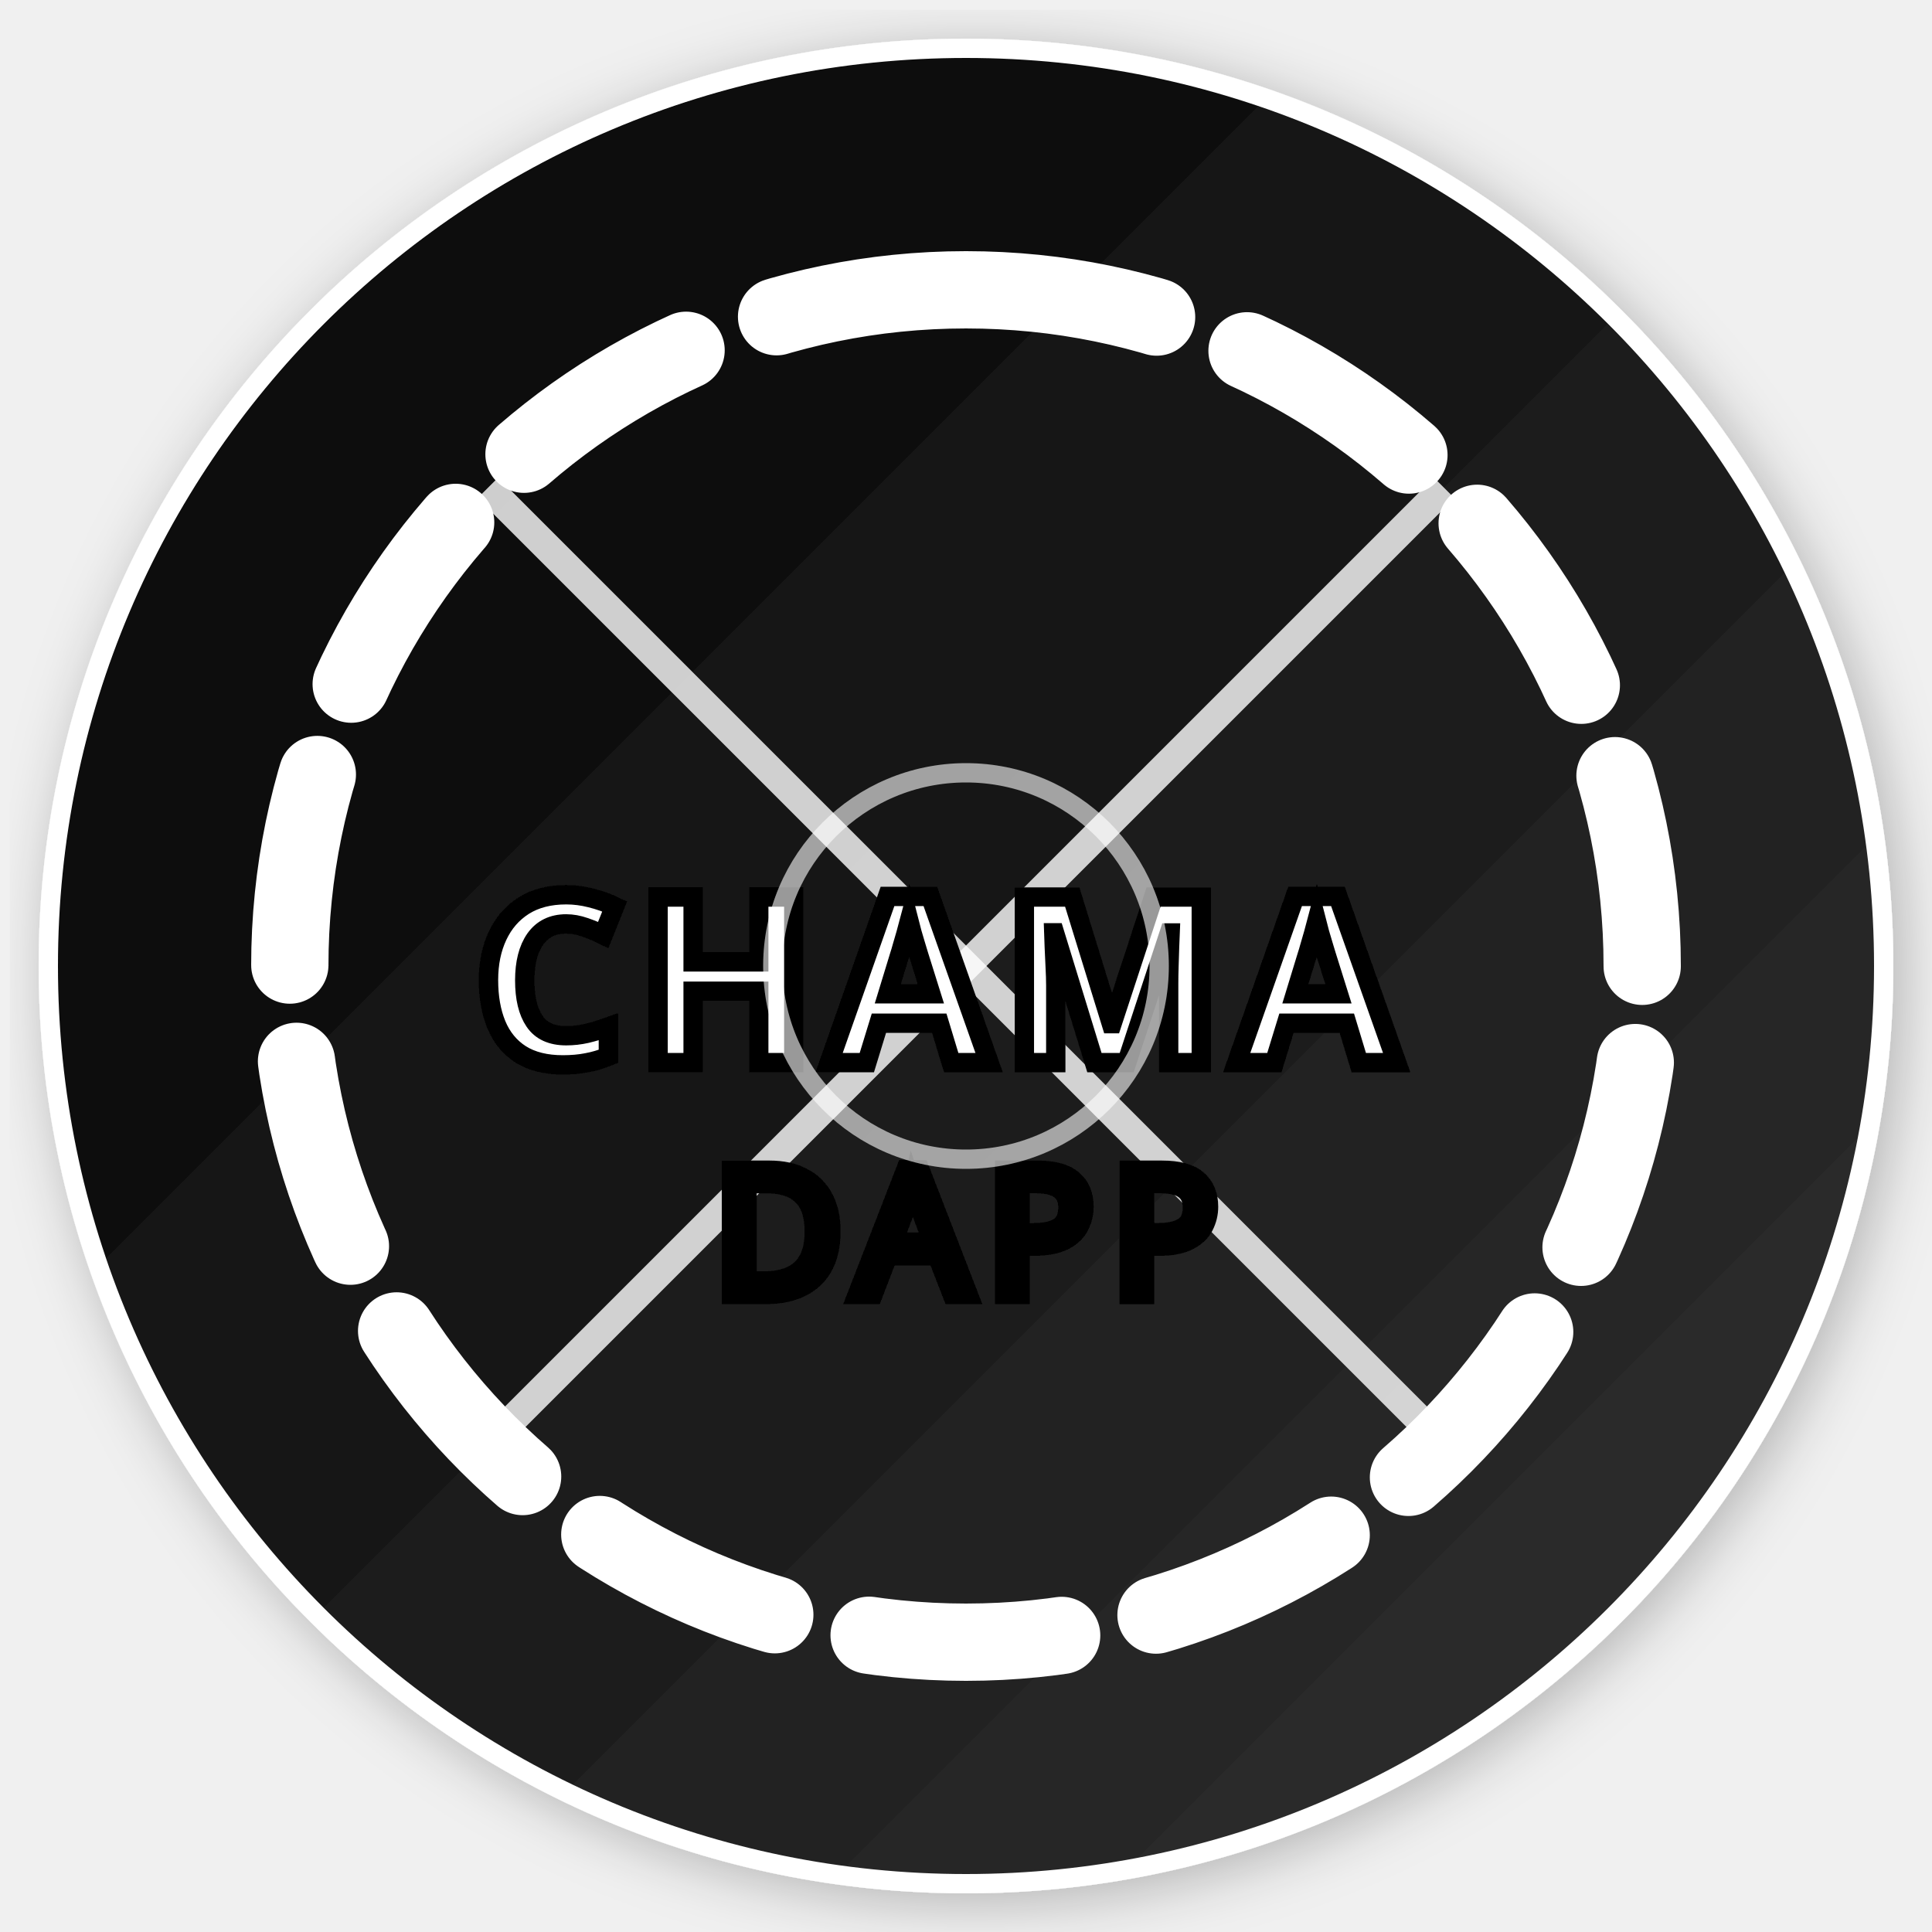
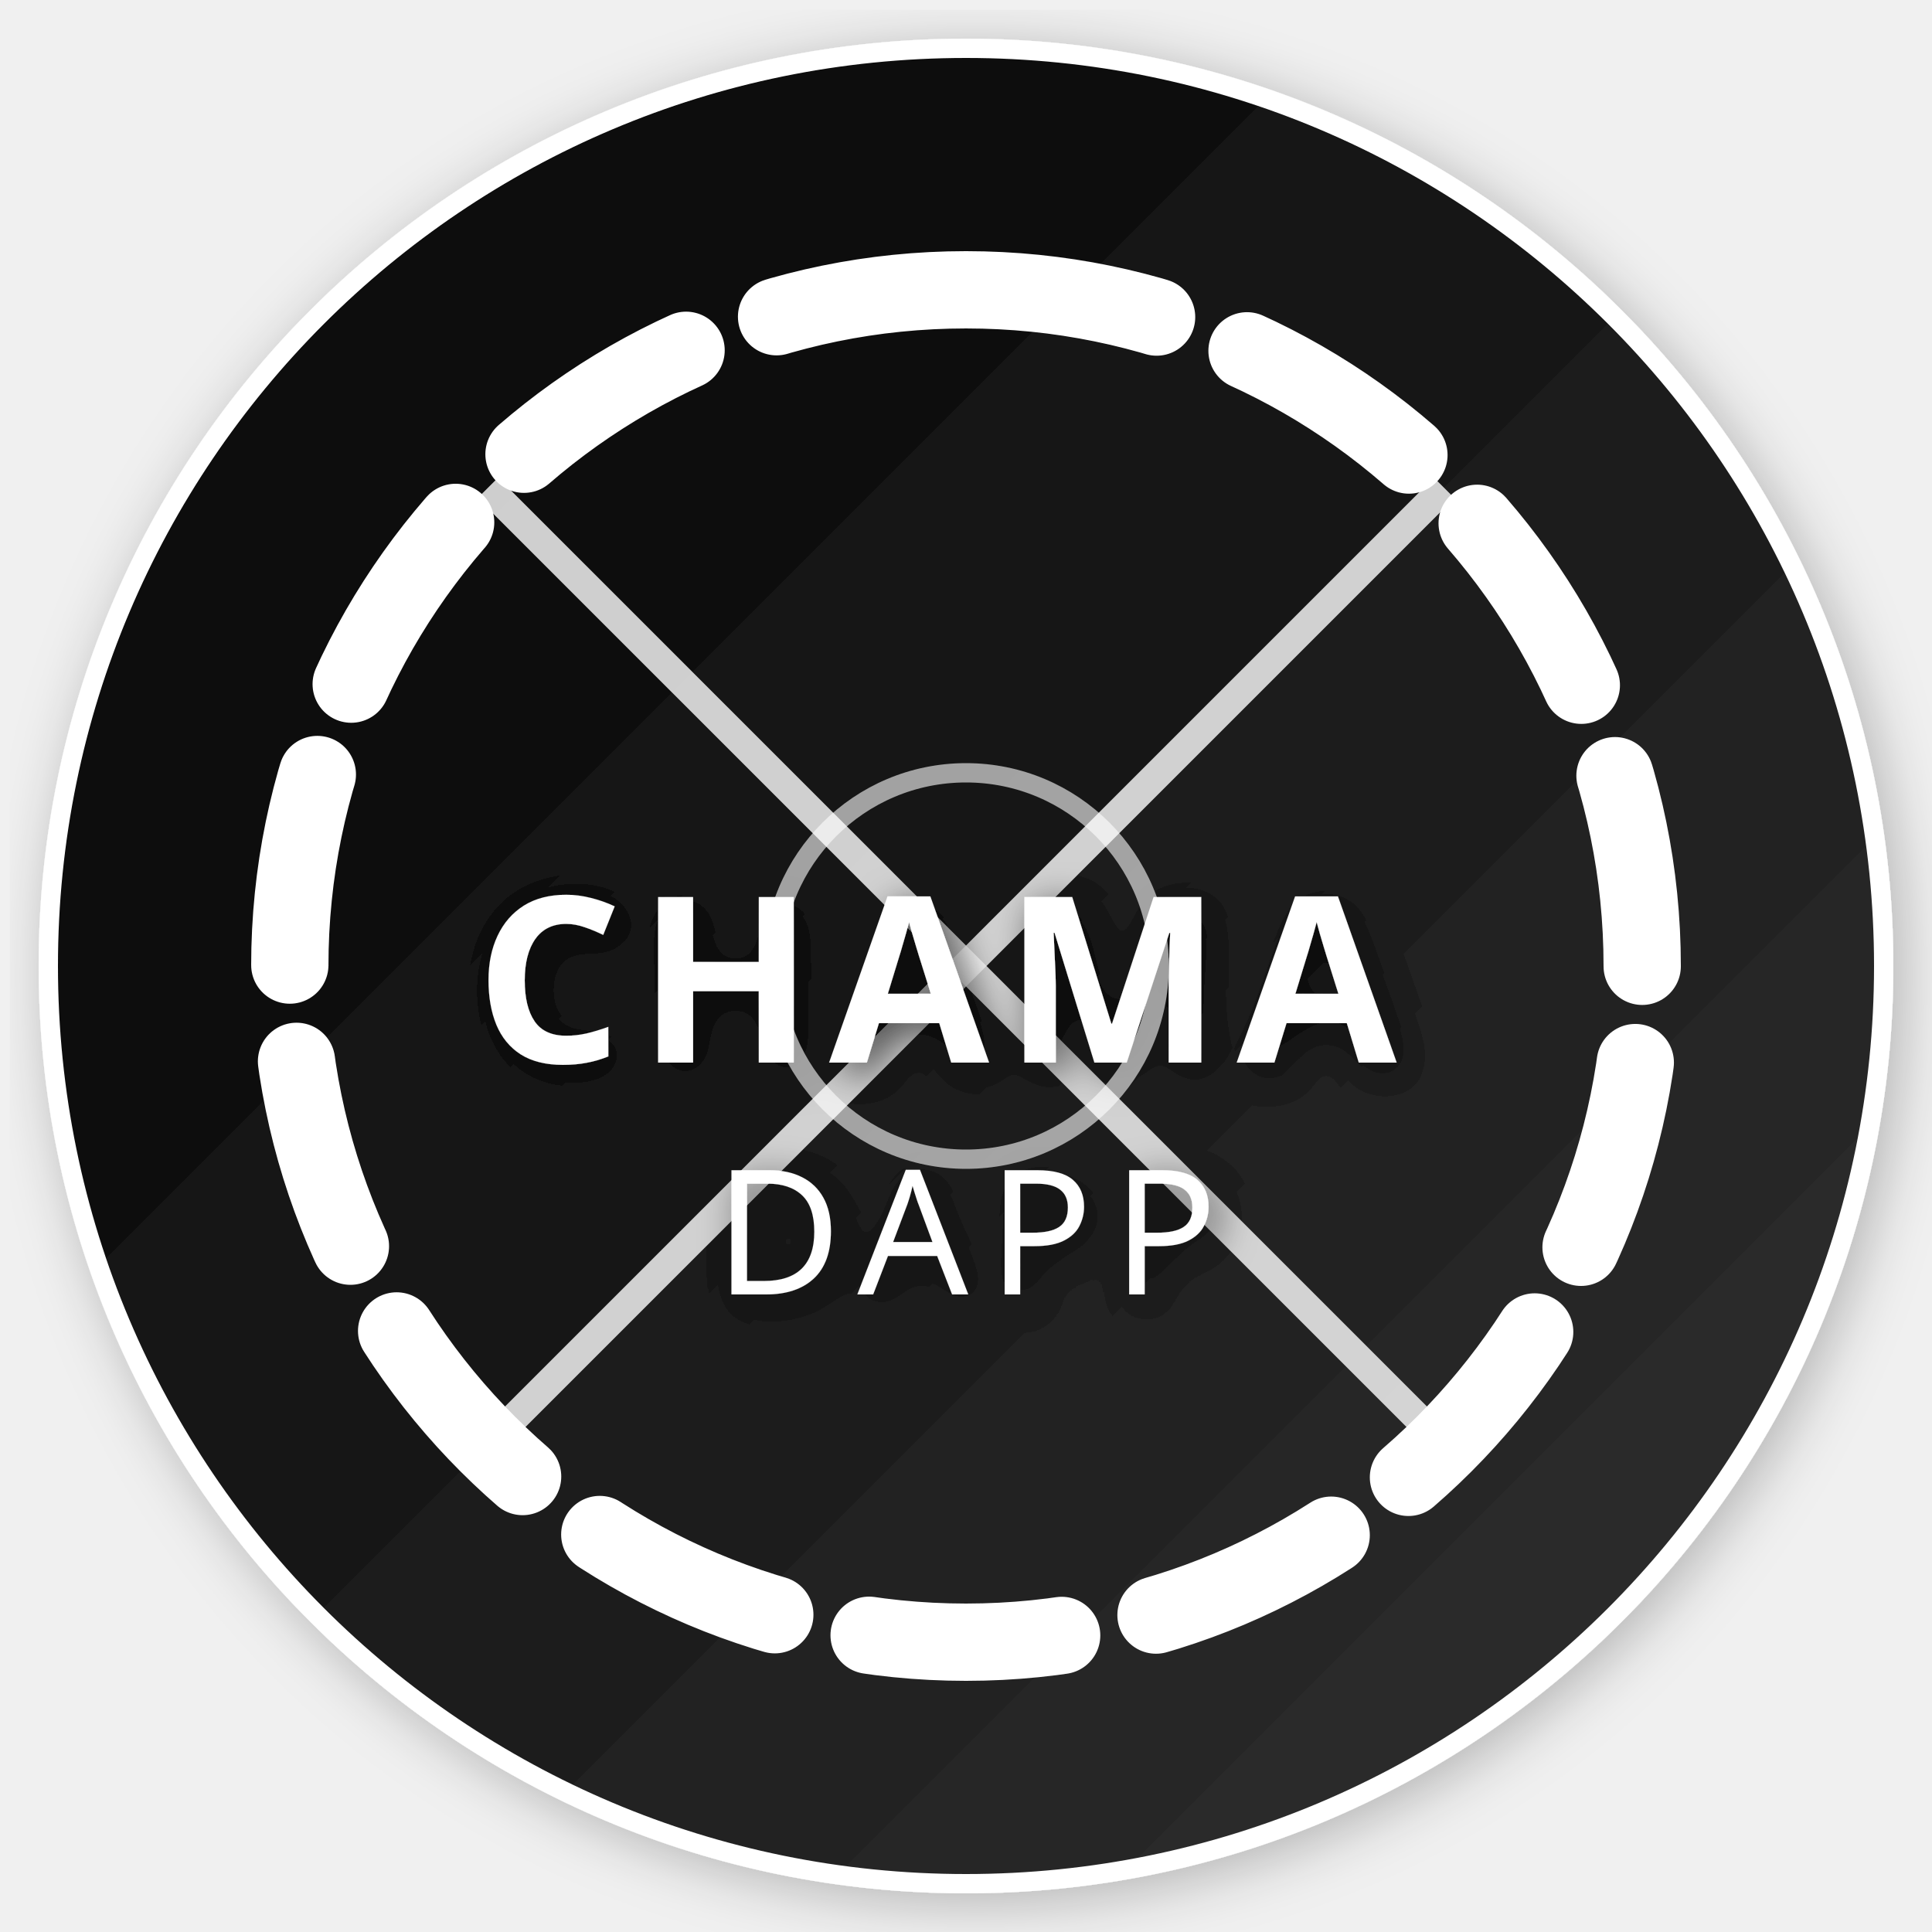
<svg xmlns="http://www.w3.org/2000/svg" width="200" height="200" viewBox="0 0 200 200" filter="url(#shadow)">
  <defs>
    <filter id="shadow">
      <feDropShadow dx="1" dy="1" stdDeviation="3" flood-color="rgba(0,0,0,0.25)" />
    </filter>
    <linearGradient id="gradient" x1="0%" y1="0%" x2="100%" y2="100%">
      <stop offset="0%" style="stop-color:#000000" />
      <stop offset="100%" style="stop-color:#333333" />
    </linearGradient>
+     <filter id="textShadow" x="-20%" y="-20%" width="140%" height="140%">
+       <feDropShadow dx="1" dy="1" stdDeviation="2" flood-color="rgba(0,0,0,0.7)" />
+     </filter>
  </defs>
  <circle cx="100" cy="100" r="95" fill="url(#gradient)" stroke="#fff" stroke-width="2" />
  <path d="M100,30 a70,70 0 1,1 0,140 a70,70 0 1,1 0,-140" fill="none" stroke="#fff" stroke-width="8" stroke-linecap="round" stroke-dasharray="20 10" />
  <g transform="rotate(45 100 100)">
    <line x1="100" y1="30" x2="100" y2="170" stroke="#fff" stroke-width="3" stroke-opacity="0.8" />
    <line x1="30" y1="100" x2="170" y2="100" stroke="#fff" stroke-width="3" stroke-opacity="0.8" />
  </g>
-   <text x="100" y="110" font-size="24" fill="#fff" text-anchor="middle" font-family="'Segoe UI', sans-serif" font-weight="700" stroke="#000" stroke-width="2" letter-spacing="1.5">
+   <text x="100" y="110" font-size="24" fill="#ffffff" text-anchor="middle" font-family="'Segoe UI', sans-serif" font-weight="700" filter="url(#textShadow)" letter-spacing="1.5">
    <tspan x="100" dy="0">CHAMA</tspan>
    <tspan x="100" dy="24" font-size="18" font-weight="500" letter-spacing="2">DAPP</tspan>
  </text>
  <circle cx="100" cy="100" r="20" fill="none" stroke="#fff" stroke-width="2" stroke-opacity="0.6" />
</svg>
